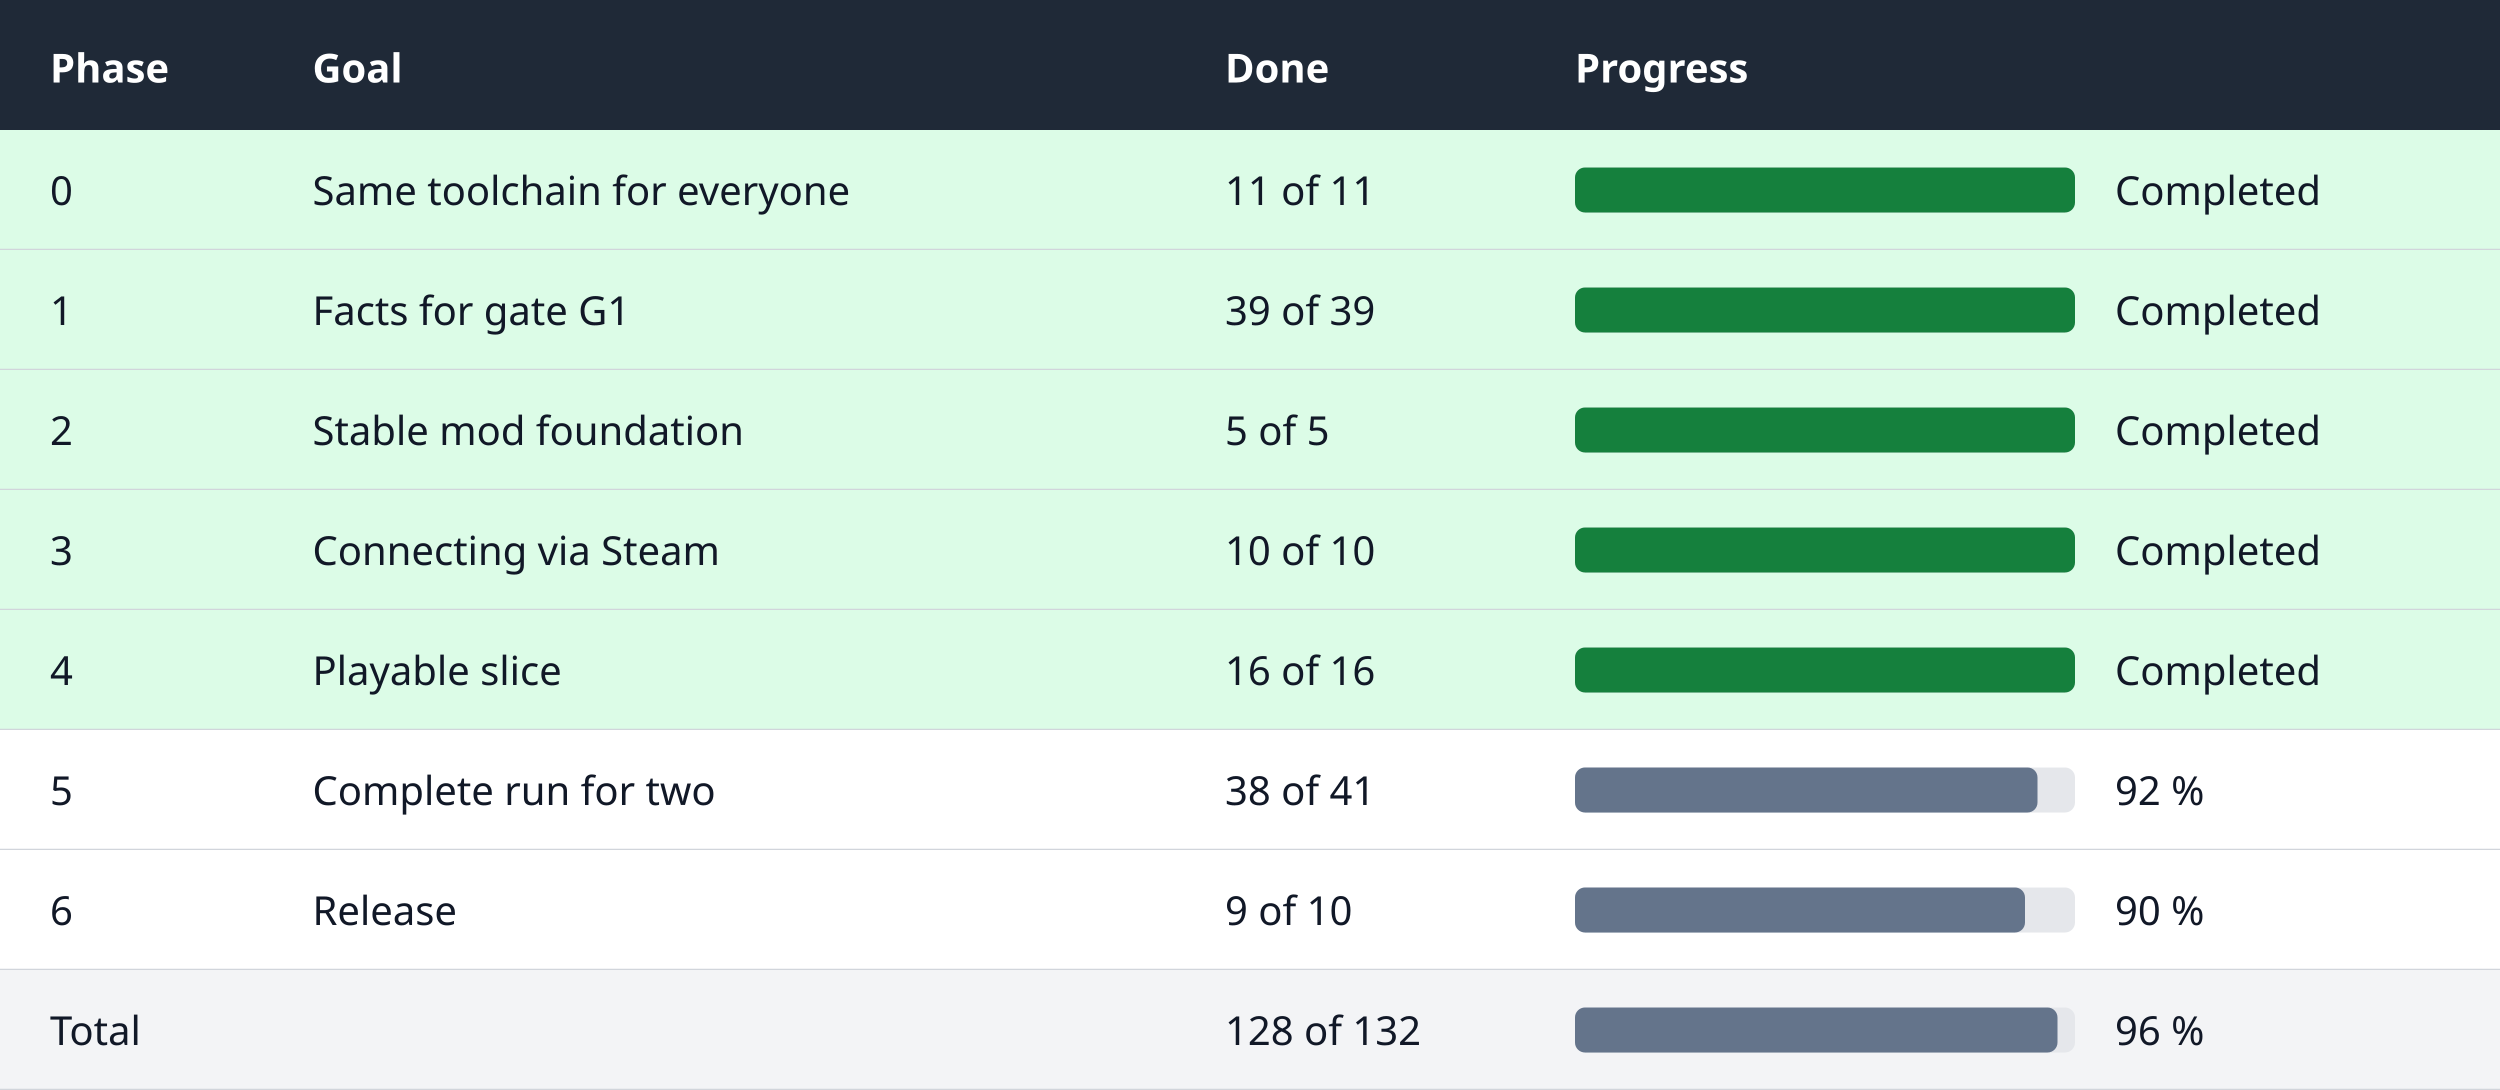
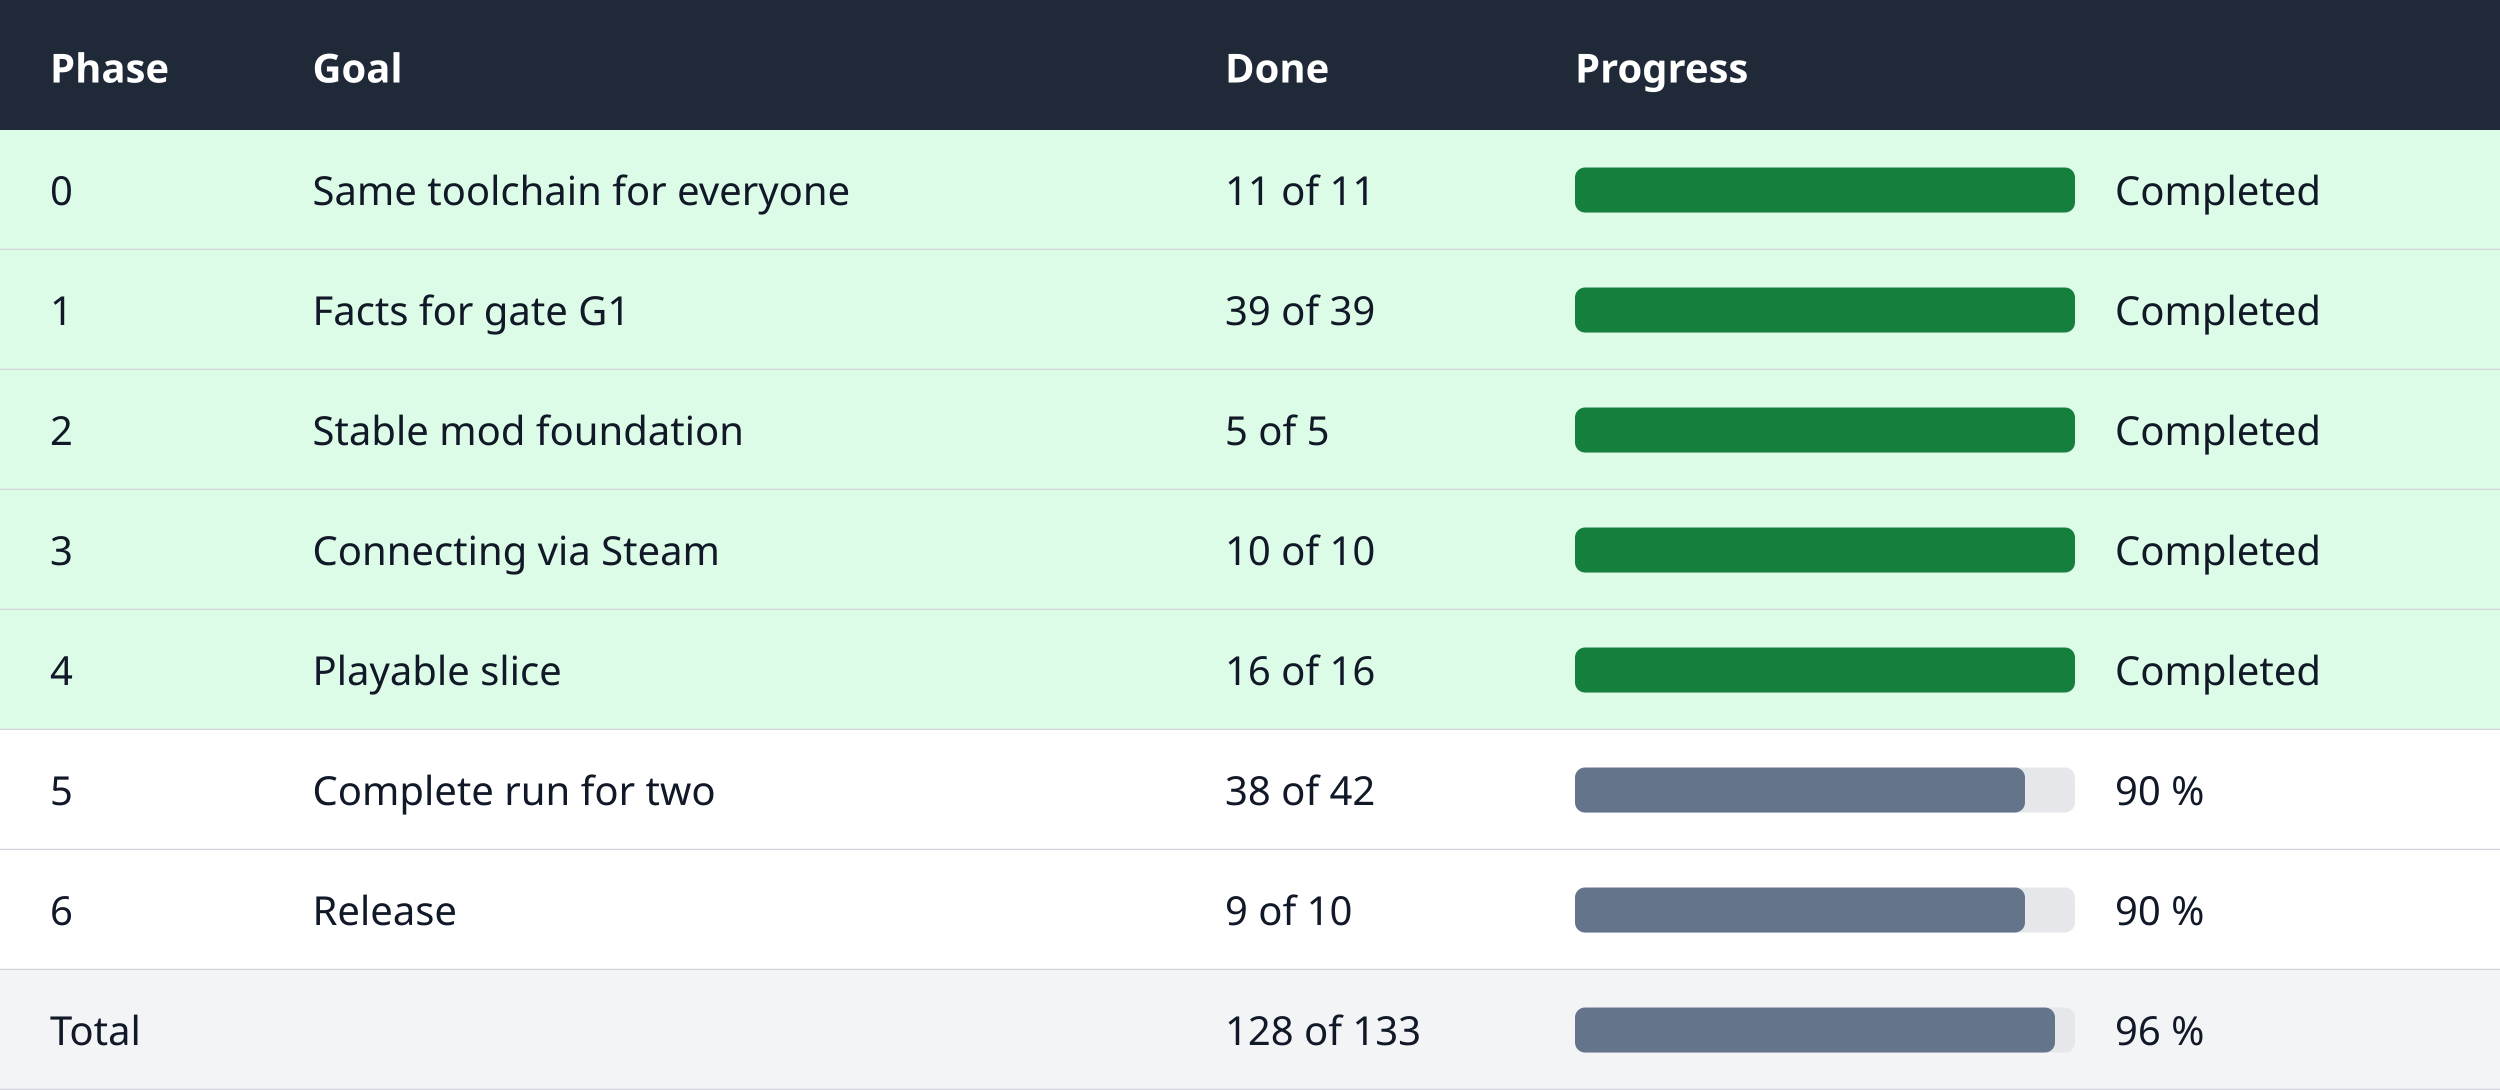
<svg xmlns="http://www.w3.org/2000/svg" width="1000" height="436" viewBox="0 0 1000 436" role="img" aria-labelledby="title desc">
  <g font-family="Segoe UI, sans-serif" font-size="16" fill="#111827">
    <rect width="1000" height="52" fill="#1f2937" />
    <text x="20" y="33" fill="#ffffff" font-weight="600">Phase</text>
    <text x="125" y="33" fill="#ffffff" font-weight="600">Goal</text>
    <text x="490" y="33" fill="#ffffff" font-weight="600">Done</text>
    <text x="630" y="33" fill="#ffffff" font-weight="600">Progress</text>
    <g id="phase-0">
      <rect y="52" width="1000" height="48" fill="#dcfce7" />
      <path d="M0 100H1000" stroke="#d1d5db" />
      <text x="20" y="82">0</text>
      <text x="125" y="82">Same toolchain for everyone</text>
      <text x="490" y="82">11 of 11</text>
      <rect x="630" y="67" width="200" height="18" rx="4" fill="#e5e7eb" />
      <rect x="630" y="67" width="200" height="18" rx="4" fill="#15803d" />
      <text x="846" y="82">Completed</text>
    </g>
    <g id="phase-1">
      <rect y="100" width="1000" height="48" fill="#dcfce7" />
      <path d="M0 148H1000" stroke="#d1d5db" />
      <text x="20" y="130">1</text>
      <text x="125" y="130">Facts for gate G1</text>
      <text x="490" y="130">39 of 39</text>
      <rect x="630" y="115" width="200" height="18" rx="4" fill="#e5e7eb" />
      <rect x="630" y="115" width="200" height="18" rx="4" fill="#15803d" />
      <text x="846" y="130">Completed</text>
    </g>
    <g id="phase-2">
      <rect y="148" width="1000" height="48" fill="#dcfce7" />
      <path d="M0 196H1000" stroke="#d1d5db" />
      <text x="20" y="178">2</text>
      <text x="125" y="178">Stable mod foundation</text>
      <text x="490" y="178">5 of 5</text>
      <rect x="630" y="163" width="200" height="18" rx="4" fill="#e5e7eb" />
      <rect x="630" y="163" width="200" height="18" rx="4" fill="#15803d" />
      <text x="846" y="178">Completed</text>
    </g>
    <g id="phase-3">
      <rect y="196" width="1000" height="48" fill="#dcfce7" />
      <path d="M0 244H1000" stroke="#d1d5db" />
      <text x="20" y="226">3</text>
      <text x="125" y="226">Connecting via Steam</text>
      <text x="490" y="226">10 of 10</text>
      <rect x="630" y="211" width="200" height="18" rx="4" fill="#e5e7eb" />
      <rect x="630" y="211" width="200" height="18" rx="4" fill="#15803d" />
      <text x="846" y="226">Completed</text>
    </g>
    <g id="phase-4">
      <rect y="244" width="1000" height="48" fill="#dcfce7" />
      <path d="M0 292H1000" stroke="#d1d5db" />
      <text x="20" y="274">4</text>
      <text x="125" y="274">Playable slice</text>
      <text x="490" y="274">16 of 16</text>
      <rect x="630" y="259" width="200" height="18" rx="4" fill="#e5e7eb" />
      <rect x="630" y="259" width="200" height="18" rx="4" fill="#15803d" />
      <text x="846" y="274">Completed</text>
    </g>
    <g id="phase-5">
      <rect y="292" width="1000" height="48" fill="#ffffff" />
      <path d="M0 340H1000" stroke="#d1d5db" />
      <text x="20" y="322">5</text>
      <text x="125" y="322">Complete run for two</text>
-       <text x="490" y="322">38 of 41</text>
+       <text x="490" y="322">38 of 42</text>
      <rect x="630" y="307" width="200" height="18" rx="4" fill="#e5e7eb" />
-       <rect x="630" y="307" width="185" height="18" rx="4" fill="#64748b" />
-       <text x="846" y="322">92 %</text>
+       <rect x="630" y="307" width="180" height="18" rx="4" fill="#64748b" />
+       <text x="846" y="322">90 %</text>
    </g>
    <g id="phase-6">
      <rect y="340" width="1000" height="48" fill="#ffffff" />
      <path d="M0 388H1000" stroke="#d1d5db" />
      <text x="20" y="370">6</text>
      <text x="125" y="370">Release</text>
      <text x="490" y="370">9 of 10</text>
      <rect x="630" y="355" width="200" height="18" rx="4" fill="#e5e7eb" />
      <rect x="630" y="355" width="180" height="18" rx="4" fill="#64748b" />
      <text x="846" y="370">90 %</text>
    </g>
    <g id="phase-total">
      <rect y="388" width="1000" height="48" fill="#f3f4f6" />
      <path d="M0 436H1000" stroke="#d1d5db" />
      <text x="20" y="418">Total</text>
      <text x="125" y="418" />
-       <text x="490" y="418">128 of 132</text>
+       <text x="490" y="418">128 of 133</text>
      <rect x="630" y="403" width="200" height="18" rx="4" fill="#e5e7eb" />
-       <rect x="630" y="403" width="193" height="18" rx="4" fill="#64748b" />
+       <rect x="630" y="403" width="192" height="18" rx="4" fill="#64748b" />
      <text x="846" y="418">96 %</text>
    </g>
  </g>
</svg>
